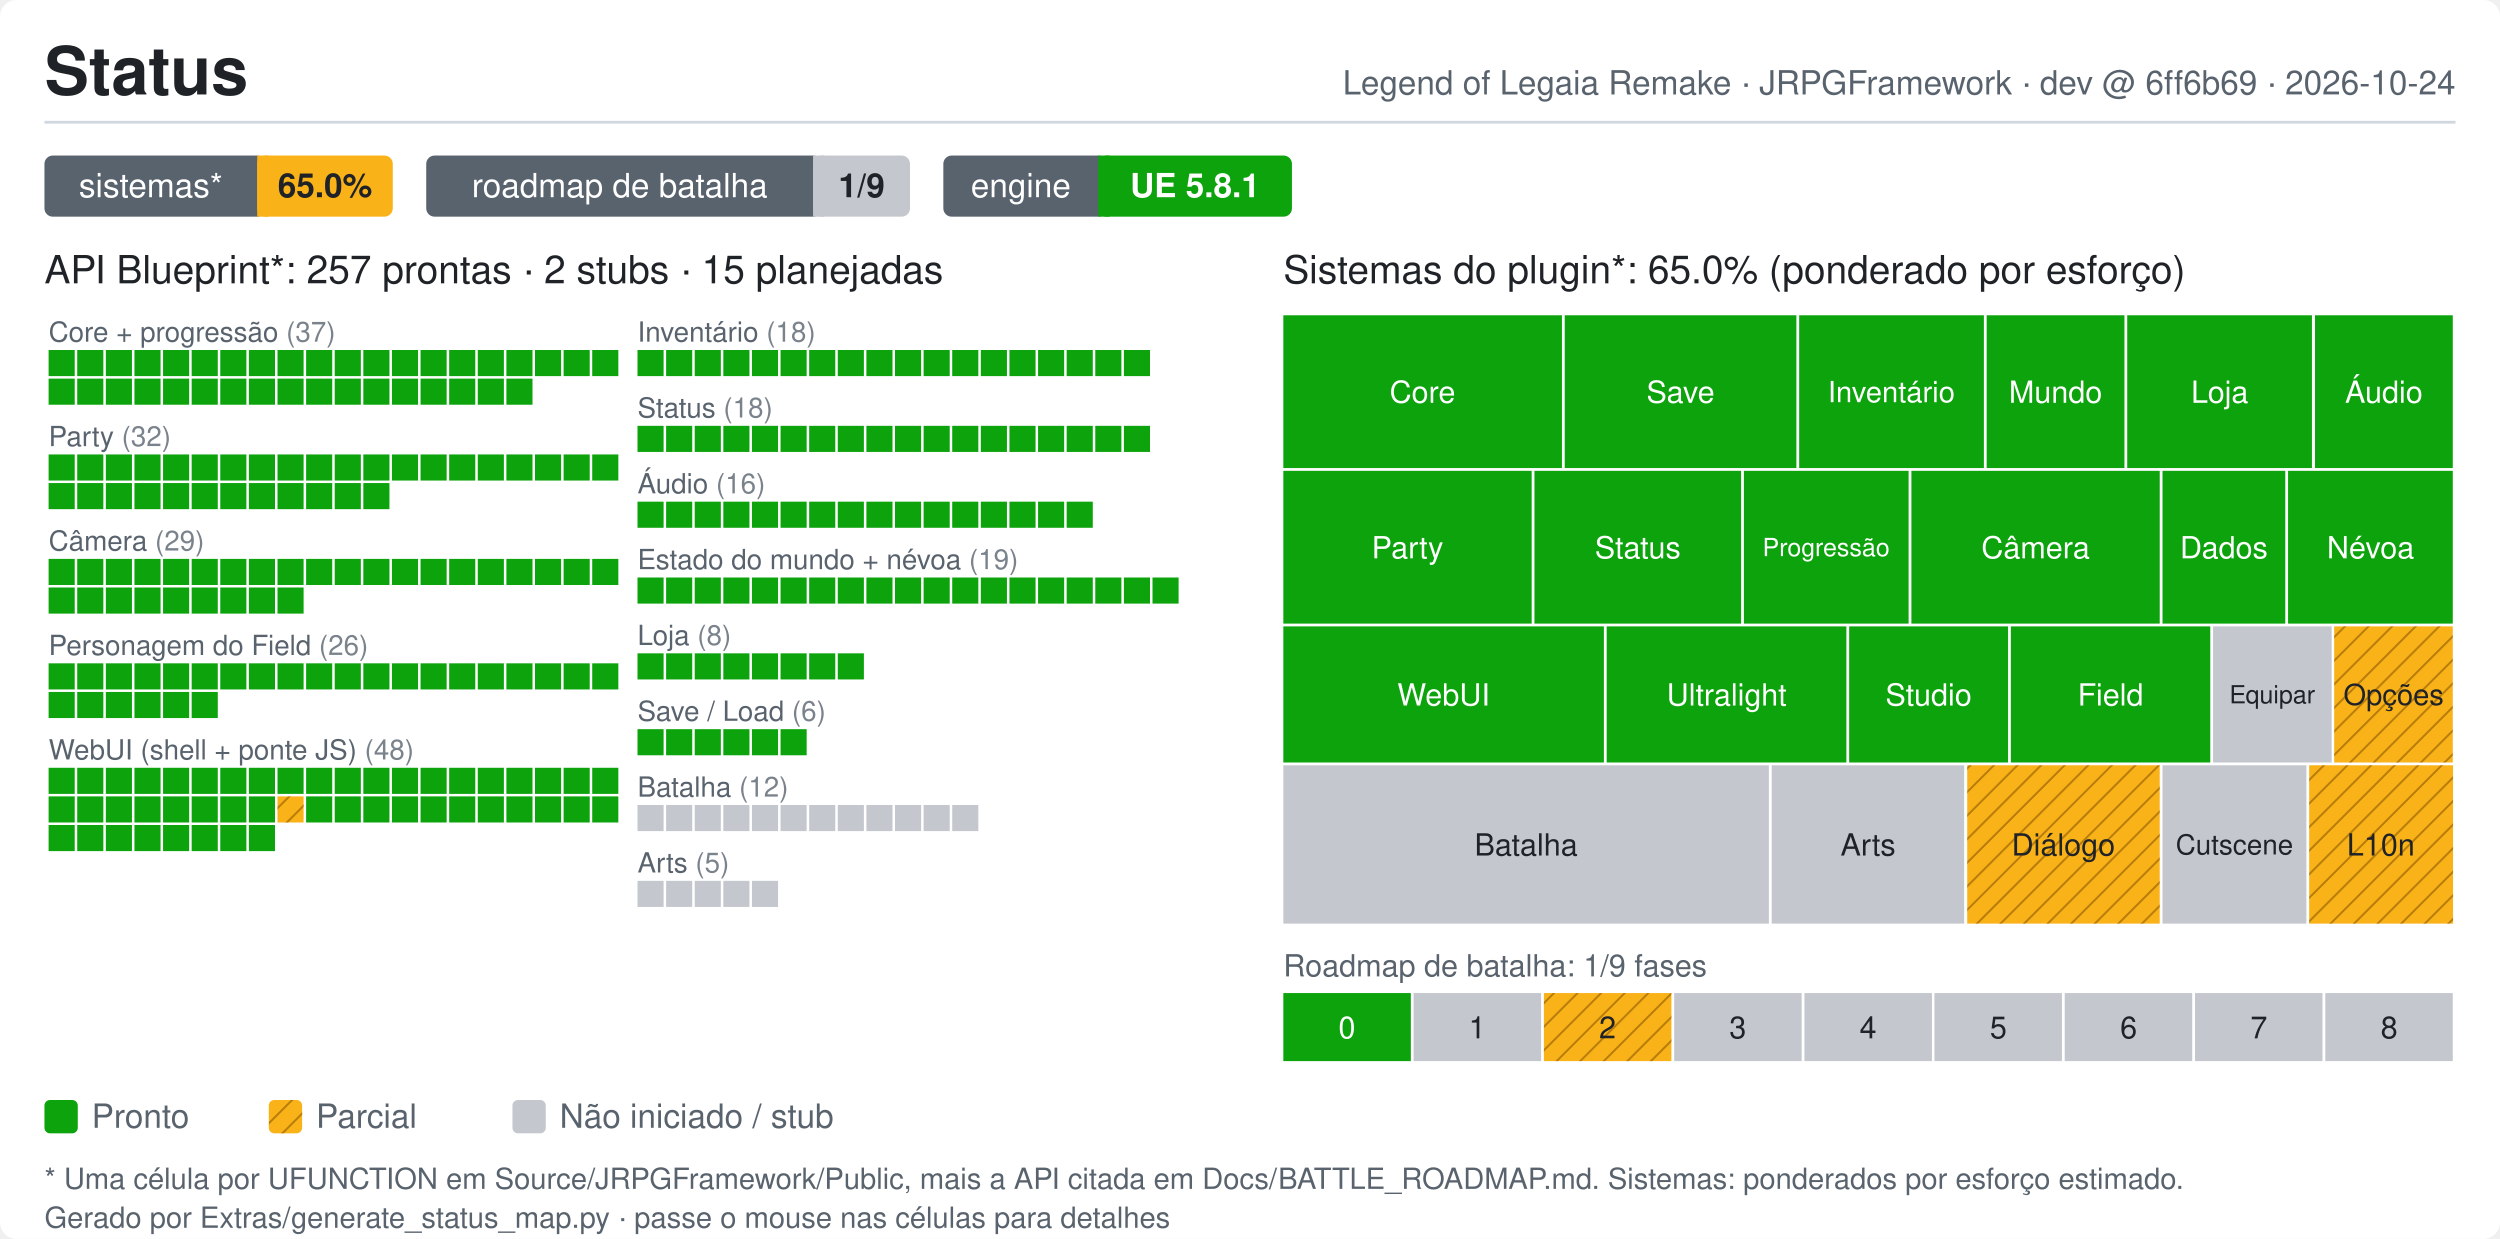
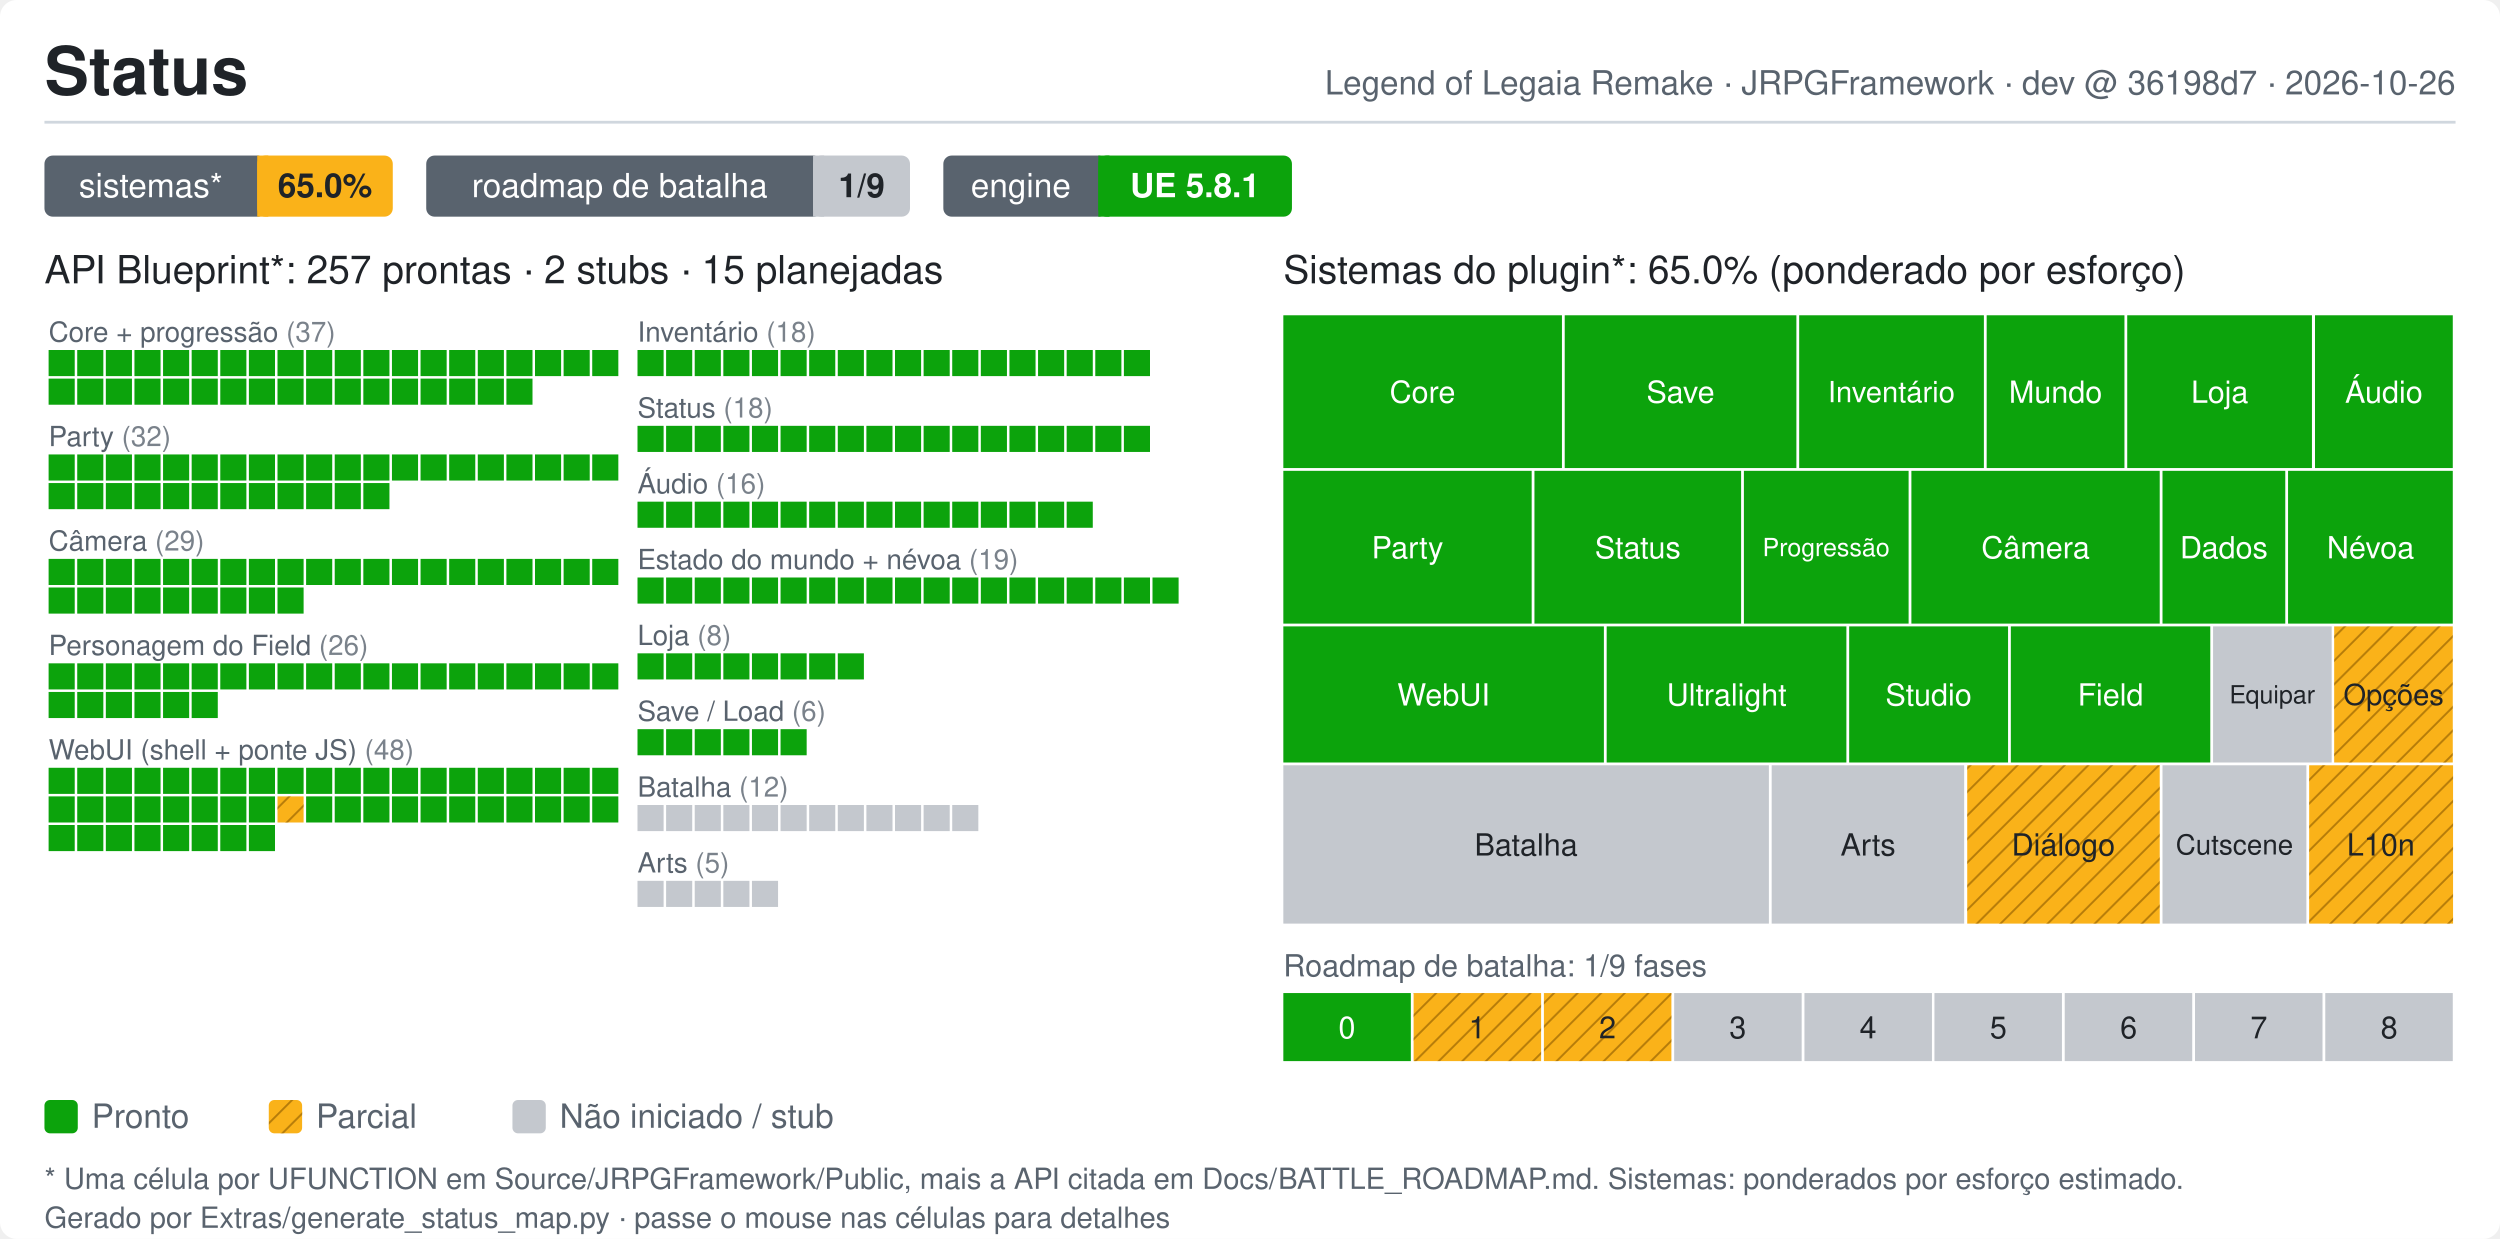
<svg xmlns="http://www.w3.org/2000/svg" width="900" height="446" viewBox="0 0 900 446" font-family="-apple-system,BlinkMacSystemFont,'Segoe UI',Helvetica,Arial,sans-serif" role="img" aria-labelledby="status-title">
  <style>
  .bg { fill: #ffffff; }
  .rule { stroke: #d0d7de; }
  .t1 { fill: #1f2328; }
  .t2 { fill: #59636e; }
  .ok { fill: #0ca30c; }
  .partial { fill: #fab219; }
  .pending { fill: #c4c8ce; }
  .hatch { stroke: #8a5a00; }
  .badge-k { fill: #59636e; }
  .badge-t { fill: #ffffff; }
  .txt-dark { fill: #1f2328; }
  .txt-pending { fill: #1f2328; }
  .panel { fill: #ffffff; }
  @media (prefers-color-scheme: dark) {
    .bg { fill: #0d1117; }
    .rule { stroke: #30363d; }
    .t1 { fill: #e6edf3; }
    .t2 { fill: #9198a1; }
    .pending { fill: #4b525c; }
    .badge-k { fill: #3d444d; }
    .txt-pending { fill: #e6edf3; }
    .panel { fill: #0d1117; }
  }
</style>
  <defs>
    <pattern id="hatch" width="6" height="6" patternUnits="userSpaceOnUse" patternTransform="rotate(45)">
      <line class="hatch" x1="0" y1="0" x2="0" y2="6" stroke-width="1.5" stroke-opacity=".55" />
    </pattern>
  </defs>
  <rect class="bg" width="900" height="446" rx="6" />
  <text class="t1" x="16" y="34" font-size="24" font-weight="600">Status</text>
-   <text class="t2" x="884" y="34" font-size="12" text-anchor="end">Legend of Legaia Remake · JRPGFramework · dev @ 6ff6b69 · 2026-10-24</text>
+   <text class="t2" x="884" y="34" font-size="12" text-anchor="end">Legend of Legaia Remake · JRPGFramework · dev @ 36198d7 · 2026-10-26</text>
  <line class="rule" x1="16" y1="44" x2="884" y2="44" stroke-width="1" />
  <rect class="badge-k" x="16" y="56" width="79.6" height="22" rx="3" />
  <rect class="partial" x="92.6" y="56" width="48.8" height="22" rx="3" />
  <rect class="partial" x="92.6" y="56" width="4" height="22" />
  <text class="badge-t" x="54.3" y="71" font-size="12" text-anchor="middle">sistemas*</text>
  <text class="txt-dark" x="117.0" y="71" font-size="12" font-weight="600" text-anchor="middle">65.0%</text>
  <rect class="badge-k" x="153.44" y="56" width="142.3" height="22" rx="3" />
  <rect class="pending" x="292.7" y="56" width="34.9" height="22" rx="3" />
  <rect class="pending" x="292.7" y="56" width="4" height="22" />
  <text class="badge-t" x="223.1" y="71" font-size="12" text-anchor="middle">roadmap de batalha</text>
  <text class="txt-pending" x="310.2" y="71" font-size="12" font-weight="600" text-anchor="middle">1/9</text>
  <rect class="badge-k" x="339.6" y="56" width="58.8" height="22" rx="3" />
  <rect class="ok" x="395.4" y="56" width="69.7" height="22" rx="3" />
  <rect class="ok" x="395.4" y="56" width="4" height="22" />
  <text class="badge-t" x="367.5" y="71" font-size="12" text-anchor="middle">engine</text>
  <text class="badge-t" x="430.2" y="71" font-size="12" font-weight="600" text-anchor="middle">UE 5.8.1</text>
  <text class="t1" x="16" y="102" font-size="14">API Blueprint*: 257 prontas · 2 stubs · 15 planejadas</text>
  <rect class="panel" x="16" y="112" width="424" height="270" />
  <text class="t2" x="17.5" y="123.0" font-size="10">Core + progressão <tspan class="t2" fill-opacity=".8">(37)</tspan>
  </text>
  <rect class="ok" x="17.5" y="126.0" width="9.4" height="9.4" />
  <rect class="ok" x="27.8" y="126.0" width="9.4" height="9.4" />
  <rect class="ok" x="38.1" y="126.0" width="9.4" height="9.4" />
  <rect class="ok" x="48.4" y="126.0" width="9.4" height="9.4" />
  <rect class="ok" x="58.7" y="126.0" width="9.4" height="9.4" />
  <rect class="ok" x="69.0" y="126.0" width="9.4" height="9.4" />
  <rect class="ok" x="79.3" y="126.0" width="9.4" height="9.4" />
  <rect class="ok" x="89.6" y="126.0" width="9.4" height="9.4" />
  <rect class="ok" x="99.9" y="126.0" width="9.4" height="9.4" />
  <rect class="ok" x="110.2" y="126.0" width="9.4" height="9.4" />
  <rect class="ok" x="120.5" y="126.0" width="9.4" height="9.4" />
  <rect class="ok" x="130.8" y="126.0" width="9.4" height="9.4" />
  <rect class="ok" x="141.1" y="126.0" width="9.4" height="9.4" />
  <rect class="ok" x="151.4" y="126.0" width="9.4" height="9.4" />
  <rect class="ok" x="161.7" y="126.0" width="9.4" height="9.4" />
  <rect class="ok" x="172.0" y="126.0" width="9.4" height="9.4" />
  <rect class="ok" x="182.3" y="126.0" width="9.4" height="9.4" />
  <rect class="ok" x="192.6" y="126.0" width="9.4" height="9.4" />
  <rect class="ok" x="202.9" y="126.0" width="9.4" height="9.4" />
  <rect class="ok" x="213.2" y="126.0" width="9.4" height="9.4" />
  <rect class="ok" x="17.5" y="136.3" width="9.4" height="9.4" />
  <rect class="ok" x="27.8" y="136.3" width="9.4" height="9.4" />
  <rect class="ok" x="38.1" y="136.3" width="9.4" height="9.4" />
  <rect class="ok" x="48.4" y="136.3" width="9.4" height="9.4" />
  <rect class="ok" x="58.7" y="136.3" width="9.4" height="9.4" />
  <rect class="ok" x="69.0" y="136.3" width="9.4" height="9.4" />
  <rect class="ok" x="79.3" y="136.3" width="9.4" height="9.4" />
  <rect class="ok" x="89.6" y="136.3" width="9.4" height="9.4" />
  <rect class="ok" x="99.9" y="136.3" width="9.4" height="9.4" />
  <rect class="ok" x="110.2" y="136.3" width="9.4" height="9.4" />
  <rect class="ok" x="120.5" y="136.3" width="9.4" height="9.4" />
  <rect class="ok" x="130.8" y="136.3" width="9.4" height="9.4" />
  <rect class="ok" x="141.1" y="136.3" width="9.4" height="9.4" />
  <rect class="ok" x="151.4" y="136.3" width="9.4" height="9.4" />
  <rect class="ok" x="161.7" y="136.3" width="9.4" height="9.4" />
  <rect class="ok" x="172.0" y="136.3" width="9.4" height="9.4" />
  <rect class="ok" x="182.3" y="136.3" width="9.4" height="9.4" />
  <text class="t2" x="17.5" y="160.6" font-size="10">Party <tspan class="t2" fill-opacity=".8">(32)</tspan>
  </text>
  <rect class="ok" x="17.5" y="163.6" width="9.4" height="9.4" />
  <rect class="ok" x="27.8" y="163.6" width="9.4" height="9.4" />
  <rect class="ok" x="38.1" y="163.6" width="9.4" height="9.4" />
  <rect class="ok" x="48.4" y="163.6" width="9.4" height="9.4" />
  <rect class="ok" x="58.7" y="163.6" width="9.4" height="9.4" />
  <rect class="ok" x="69.0" y="163.6" width="9.4" height="9.4" />
  <rect class="ok" x="79.3" y="163.6" width="9.4" height="9.4" />
  <rect class="ok" x="89.6" y="163.6" width="9.4" height="9.4" />
  <rect class="ok" x="99.9" y="163.6" width="9.4" height="9.4" />
  <rect class="ok" x="110.2" y="163.6" width="9.4" height="9.4" />
  <rect class="ok" x="120.5" y="163.6" width="9.4" height="9.4" />
  <rect class="ok" x="130.8" y="163.6" width="9.4" height="9.4" />
  <rect class="ok" x="141.1" y="163.6" width="9.4" height="9.4" />
  <rect class="ok" x="151.4" y="163.6" width="9.4" height="9.4" />
  <rect class="ok" x="161.7" y="163.6" width="9.4" height="9.4" />
  <rect class="ok" x="172.0" y="163.6" width="9.4" height="9.4" />
  <rect class="ok" x="182.3" y="163.6" width="9.4" height="9.4" />
  <rect class="ok" x="192.6" y="163.6" width="9.4" height="9.4" />
  <rect class="ok" x="202.9" y="163.6" width="9.4" height="9.4" />
  <rect class="ok" x="213.2" y="163.6" width="9.4" height="9.4" />
  <rect class="ok" x="17.5" y="173.9" width="9.4" height="9.4" />
  <rect class="ok" x="27.8" y="173.9" width="9.4" height="9.4" />
  <rect class="ok" x="38.1" y="173.9" width="9.4" height="9.4" />
  <rect class="ok" x="48.4" y="173.9" width="9.4" height="9.4" />
  <rect class="ok" x="58.7" y="173.9" width="9.4" height="9.4" />
  <rect class="ok" x="69.0" y="173.9" width="9.4" height="9.4" />
  <rect class="ok" x="79.3" y="173.9" width="9.4" height="9.4" />
  <rect class="ok" x="89.6" y="173.9" width="9.4" height="9.4" />
  <rect class="ok" x="99.9" y="173.9" width="9.4" height="9.4" />
  <rect class="ok" x="110.2" y="173.9" width="9.4" height="9.4" />
  <rect class="ok" x="120.5" y="173.9" width="9.4" height="9.4" />
  <rect class="ok" x="130.8" y="173.9" width="9.4" height="9.4" />
  <text class="t2" x="17.5" y="198.2" font-size="10">Câmera <tspan class="t2" fill-opacity=".8">(29)</tspan>
  </text>
  <rect class="ok" x="17.5" y="201.2" width="9.4" height="9.4" />
  <rect class="ok" x="27.8" y="201.2" width="9.4" height="9.4" />
  <rect class="ok" x="38.1" y="201.2" width="9.4" height="9.4" />
  <rect class="ok" x="48.4" y="201.2" width="9.4" height="9.4" />
  <rect class="ok" x="58.7" y="201.2" width="9.4" height="9.4" />
  <rect class="ok" x="69.0" y="201.2" width="9.4" height="9.4" />
  <rect class="ok" x="79.3" y="201.2" width="9.4" height="9.4" />
  <rect class="ok" x="89.6" y="201.2" width="9.4" height="9.4" />
  <rect class="ok" x="99.9" y="201.2" width="9.4" height="9.4" />
  <rect class="ok" x="110.2" y="201.2" width="9.4" height="9.4" />
  <rect class="ok" x="120.5" y="201.2" width="9.4" height="9.4" />
  <rect class="ok" x="130.8" y="201.2" width="9.4" height="9.4" />
  <rect class="ok" x="141.1" y="201.2" width="9.4" height="9.4" />
  <rect class="ok" x="151.4" y="201.2" width="9.4" height="9.4" />
  <rect class="ok" x="161.7" y="201.2" width="9.4" height="9.4" />
  <rect class="ok" x="172.0" y="201.2" width="9.4" height="9.4" />
  <rect class="ok" x="182.3" y="201.2" width="9.4" height="9.4" />
  <rect class="ok" x="192.6" y="201.2" width="9.4" height="9.4" />
  <rect class="ok" x="202.9" y="201.2" width="9.4" height="9.4" />
  <rect class="ok" x="213.2" y="201.2" width="9.4" height="9.4" />
  <rect class="ok" x="17.5" y="211.5" width="9.4" height="9.4" />
  <rect class="ok" x="27.8" y="211.5" width="9.4" height="9.4" />
  <rect class="ok" x="38.1" y="211.5" width="9.4" height="9.4" />
  <rect class="ok" x="48.4" y="211.5" width="9.4" height="9.4" />
  <rect class="ok" x="58.7" y="211.5" width="9.4" height="9.4" />
  <rect class="ok" x="69.0" y="211.5" width="9.4" height="9.4" />
  <rect class="ok" x="79.3" y="211.5" width="9.4" height="9.4" />
  <rect class="ok" x="89.6" y="211.5" width="9.4" height="9.4" />
  <rect class="ok" x="99.9" y="211.5" width="9.4" height="9.4" />
  <text class="t2" x="17.5" y="235.8" font-size="10">Personagem do Field <tspan class="t2" fill-opacity=".8">(26)</tspan>
  </text>
  <rect class="ok" x="17.5" y="238.8" width="9.4" height="9.4" />
  <rect class="ok" x="27.8" y="238.8" width="9.4" height="9.4" />
  <rect class="ok" x="38.1" y="238.8" width="9.4" height="9.4" />
  <rect class="ok" x="48.4" y="238.8" width="9.4" height="9.4" />
  <rect class="ok" x="58.7" y="238.8" width="9.4" height="9.4" />
  <rect class="ok" x="69.0" y="238.8" width="9.4" height="9.4" />
  <rect class="ok" x="79.3" y="238.8" width="9.4" height="9.4" />
  <rect class="ok" x="89.6" y="238.8" width="9.4" height="9.4" />
  <rect class="ok" x="99.9" y="238.8" width="9.4" height="9.4" />
  <rect class="ok" x="110.2" y="238.8" width="9.4" height="9.4" />
  <rect class="ok" x="120.5" y="238.8" width="9.4" height="9.4" />
  <rect class="ok" x="130.8" y="238.8" width="9.4" height="9.4" />
  <rect class="ok" x="141.1" y="238.8" width="9.4" height="9.4" />
  <rect class="ok" x="151.4" y="238.8" width="9.4" height="9.4" />
  <rect class="ok" x="161.7" y="238.8" width="9.4" height="9.4" />
  <rect class="ok" x="172.0" y="238.8" width="9.4" height="9.4" />
  <rect class="ok" x="182.3" y="238.8" width="9.4" height="9.4" />
  <rect class="ok" x="192.6" y="238.8" width="9.4" height="9.4" />
  <rect class="ok" x="202.9" y="238.8" width="9.4" height="9.4" />
  <rect class="ok" x="213.2" y="238.8" width="9.4" height="9.4" />
  <rect class="ok" x="17.5" y="249.1" width="9.4" height="9.4" />
  <rect class="ok" x="27.8" y="249.1" width="9.4" height="9.4" />
  <rect class="ok" x="38.1" y="249.1" width="9.4" height="9.4" />
  <rect class="ok" x="48.4" y="249.1" width="9.4" height="9.4" />
  <rect class="ok" x="58.7" y="249.1" width="9.4" height="9.4" />
  <rect class="ok" x="69.0" y="249.1" width="9.4" height="9.4" />
  <text class="t2" x="17.5" y="273.4" font-size="10">WebUI (shell + ponte JS) <tspan class="t2" fill-opacity=".8">(48)</tspan>
  </text>
  <rect class="ok" x="17.5" y="276.4" width="9.4" height="9.4" />
  <rect class="ok" x="27.8" y="276.4" width="9.4" height="9.4" />
  <rect class="ok" x="38.1" y="276.4" width="9.4" height="9.4" />
  <rect class="ok" x="48.4" y="276.4" width="9.4" height="9.4" />
  <rect class="ok" x="58.7" y="276.4" width="9.4" height="9.4" />
  <rect class="ok" x="69.0" y="276.4" width="9.4" height="9.4" />
  <rect class="ok" x="79.3" y="276.4" width="9.4" height="9.4" />
  <rect class="ok" x="89.6" y="276.4" width="9.4" height="9.4" />
  <rect class="ok" x="99.9" y="276.4" width="9.4" height="9.4" />
  <rect class="ok" x="110.2" y="276.4" width="9.4" height="9.4" />
  <rect class="ok" x="120.5" y="276.4" width="9.4" height="9.4" />
  <rect class="ok" x="130.8" y="276.4" width="9.4" height="9.4" />
  <rect class="ok" x="141.1" y="276.4" width="9.4" height="9.4" />
  <rect class="ok" x="151.4" y="276.4" width="9.4" height="9.4" />
  <rect class="ok" x="161.7" y="276.4" width="9.4" height="9.4" />
  <rect class="ok" x="172.0" y="276.4" width="9.4" height="9.4" />
  <rect class="ok" x="182.3" y="276.4" width="9.4" height="9.4" />
  <rect class="ok" x="192.6" y="276.4" width="9.4" height="9.4" />
  <rect class="ok" x="202.9" y="276.4" width="9.4" height="9.4" />
  <rect class="ok" x="213.2" y="276.4" width="9.4" height="9.4" />
  <rect class="ok" x="17.5" y="286.7" width="9.4" height="9.4" />
  <rect class="ok" x="27.8" y="286.7" width="9.4" height="9.4" />
  <rect class="ok" x="38.1" y="286.7" width="9.4" height="9.4" />
  <rect class="ok" x="48.4" y="286.7" width="9.4" height="9.4" />
  <rect class="ok" x="58.7" y="286.7" width="9.4" height="9.4" />
  <rect class="ok" x="69.0" y="286.7" width="9.4" height="9.4" />
  <rect class="ok" x="79.3" y="286.7" width="9.4" height="9.4" />
  <rect class="ok" x="89.6" y="286.7" width="9.4" height="9.4" />
  <rect class="partial" x="99.9" y="286.7" width="9.4" height="9.4" />
  <rect x="99.9" y="286.7" width="9.4" height="9.4" fill="url(#hatch)" pointer-events="none" />
  <rect class="ok" x="110.2" y="286.7" width="9.4" height="9.4" />
  <rect class="ok" x="120.5" y="286.7" width="9.4" height="9.4" />
  <rect class="ok" x="130.8" y="286.7" width="9.4" height="9.4" />
  <rect class="ok" x="141.1" y="286.7" width="9.4" height="9.4" />
  <rect class="ok" x="151.4" y="286.7" width="9.4" height="9.4" />
  <rect class="ok" x="161.7" y="286.7" width="9.4" height="9.4" />
  <rect class="ok" x="172.0" y="286.7" width="9.4" height="9.4" />
  <rect class="ok" x="182.3" y="286.7" width="9.4" height="9.4" />
  <rect class="ok" x="192.6" y="286.7" width="9.4" height="9.4" />
  <rect class="ok" x="202.9" y="286.7" width="9.4" height="9.4" />
  <rect class="ok" x="213.2" y="286.7" width="9.4" height="9.4" />
  <rect class="ok" x="17.5" y="297.0" width="9.4" height="9.4" />
  <rect class="ok" x="27.8" y="297.0" width="9.4" height="9.4" />
  <rect class="ok" x="38.1" y="297.0" width="9.4" height="9.4" />
  <rect class="ok" x="48.4" y="297.0" width="9.4" height="9.4" />
  <rect class="ok" x="58.7" y="297.0" width="9.4" height="9.4" />
  <rect class="ok" x="69.0" y="297.0" width="9.4" height="9.4" />
  <rect class="ok" x="79.3" y="297.0" width="9.4" height="9.4" />
  <rect class="ok" x="89.6" y="297.0" width="9.4" height="9.4" />
  <text class="t2" x="229.5" y="123.0" font-size="10">Inventário <tspan class="t2" fill-opacity=".8">(18)</tspan>
  </text>
  <rect class="ok" x="229.5" y="126.0" width="9.4" height="9.4" />
  <rect class="ok" x="239.8" y="126.0" width="9.4" height="9.4" />
  <rect class="ok" x="250.1" y="126.0" width="9.4" height="9.4" />
  <rect class="ok" x="260.4" y="126.0" width="9.4" height="9.4" />
  <rect class="ok" x="270.7" y="126.0" width="9.4" height="9.4" />
  <rect class="ok" x="281.0" y="126.0" width="9.4" height="9.4" />
  <rect class="ok" x="291.3" y="126.0" width="9.4" height="9.4" />
  <rect class="ok" x="301.6" y="126.0" width="9.4" height="9.4" />
  <rect class="ok" x="311.9" y="126.0" width="9.4" height="9.4" />
  <rect class="ok" x="322.2" y="126.0" width="9.4" height="9.4" />
  <rect class="ok" x="332.5" y="126.0" width="9.4" height="9.4" />
  <rect class="ok" x="342.8" y="126.0" width="9.4" height="9.4" />
  <rect class="ok" x="353.1" y="126.0" width="9.4" height="9.4" />
  <rect class="ok" x="363.4" y="126.0" width="9.4" height="9.4" />
  <rect class="ok" x="373.7" y="126.0" width="9.4" height="9.4" />
  <rect class="ok" x="384.0" y="126.0" width="9.4" height="9.4" />
  <rect class="ok" x="394.3" y="126.0" width="9.4" height="9.4" />
  <rect class="ok" x="404.6" y="126.0" width="9.4" height="9.4" />
  <text class="t2" x="229.5" y="150.3" font-size="10">Status <tspan class="t2" fill-opacity=".8">(18)</tspan>
  </text>
  <rect class="ok" x="229.5" y="153.3" width="9.4" height="9.4" />
  <rect class="ok" x="239.8" y="153.3" width="9.4" height="9.4" />
  <rect class="ok" x="250.1" y="153.3" width="9.4" height="9.4" />
  <rect class="ok" x="260.4" y="153.3" width="9.4" height="9.4" />
  <rect class="ok" x="270.7" y="153.3" width="9.4" height="9.4" />
  <rect class="ok" x="281.0" y="153.3" width="9.4" height="9.4" />
  <rect class="ok" x="291.3" y="153.3" width="9.4" height="9.4" />
  <rect class="ok" x="301.6" y="153.3" width="9.4" height="9.4" />
  <rect class="ok" x="311.9" y="153.3" width="9.4" height="9.4" />
  <rect class="ok" x="322.2" y="153.3" width="9.4" height="9.4" />
  <rect class="ok" x="332.5" y="153.3" width="9.4" height="9.4" />
  <rect class="ok" x="342.8" y="153.3" width="9.4" height="9.4" />
  <rect class="ok" x="353.1" y="153.3" width="9.4" height="9.4" />
  <rect class="ok" x="363.4" y="153.3" width="9.4" height="9.4" />
  <rect class="ok" x="373.7" y="153.3" width="9.4" height="9.4" />
  <rect class="ok" x="384.0" y="153.3" width="9.4" height="9.4" />
  <rect class="ok" x="394.3" y="153.3" width="9.4" height="9.4" />
  <rect class="ok" x="404.6" y="153.3" width="9.4" height="9.4" />
  <text class="t2" x="229.5" y="177.6" font-size="10">Áudio <tspan class="t2" fill-opacity=".8">(16)</tspan>
  </text>
  <rect class="ok" x="229.5" y="180.6" width="9.4" height="9.4" />
  <rect class="ok" x="239.8" y="180.6" width="9.4" height="9.4" />
  <rect class="ok" x="250.1" y="180.6" width="9.4" height="9.4" />
  <rect class="ok" x="260.4" y="180.6" width="9.4" height="9.4" />
  <rect class="ok" x="270.7" y="180.6" width="9.4" height="9.4" />
  <rect class="ok" x="281.0" y="180.6" width="9.4" height="9.4" />
  <rect class="ok" x="291.3" y="180.6" width="9.4" height="9.4" />
  <rect class="ok" x="301.6" y="180.6" width="9.4" height="9.4" />
  <rect class="ok" x="311.9" y="180.6" width="9.4" height="9.4" />
  <rect class="ok" x="322.2" y="180.6" width="9.4" height="9.4" />
  <rect class="ok" x="332.5" y="180.6" width="9.4" height="9.4" />
  <rect class="ok" x="342.8" y="180.6" width="9.4" height="9.4" />
  <rect class="ok" x="353.1" y="180.6" width="9.4" height="9.4" />
  <rect class="ok" x="363.4" y="180.6" width="9.4" height="9.4" />
  <rect class="ok" x="373.7" y="180.6" width="9.4" height="9.4" />
  <rect class="ok" x="384.0" y="180.6" width="9.4" height="9.4" />
  <text class="t2" x="229.5" y="204.9" font-size="10">Estado do mundo + névoa <tspan class="t2" fill-opacity=".8">(19)</tspan>
  </text>
  <rect class="ok" x="229.5" y="207.9" width="9.4" height="9.4" />
  <rect class="ok" x="239.8" y="207.9" width="9.4" height="9.4" />
  <rect class="ok" x="250.1" y="207.9" width="9.4" height="9.4" />
  <rect class="ok" x="260.4" y="207.9" width="9.4" height="9.4" />
  <rect class="ok" x="270.7" y="207.9" width="9.4" height="9.4" />
  <rect class="ok" x="281.0" y="207.9" width="9.4" height="9.4" />
  <rect class="ok" x="291.3" y="207.9" width="9.4" height="9.4" />
  <rect class="ok" x="301.6" y="207.9" width="9.4" height="9.4" />
  <rect class="ok" x="311.9" y="207.9" width="9.4" height="9.4" />
  <rect class="ok" x="322.2" y="207.9" width="9.4" height="9.4" />
  <rect class="ok" x="332.5" y="207.9" width="9.4" height="9.4" />
  <rect class="ok" x="342.8" y="207.9" width="9.4" height="9.4" />
  <rect class="ok" x="353.1" y="207.9" width="9.4" height="9.4" />
  <rect class="ok" x="363.4" y="207.9" width="9.4" height="9.4" />
  <rect class="ok" x="373.7" y="207.9" width="9.4" height="9.4" />
  <rect class="ok" x="384.0" y="207.9" width="9.4" height="9.4" />
  <rect class="ok" x="394.3" y="207.9" width="9.4" height="9.4" />
  <rect class="ok" x="404.6" y="207.9" width="9.4" height="9.4" />
  <rect class="ok" x="414.9" y="207.9" width="9.4" height="9.4" />
  <text class="t2" x="229.5" y="232.2" font-size="10">Loja <tspan class="t2" fill-opacity=".8">(8)</tspan>
  </text>
  <rect class="ok" x="229.5" y="235.2" width="9.4" height="9.4" />
  <rect class="ok" x="239.8" y="235.2" width="9.4" height="9.4" />
  <rect class="ok" x="250.1" y="235.2" width="9.4" height="9.4" />
  <rect class="ok" x="260.4" y="235.2" width="9.4" height="9.4" />
  <rect class="ok" x="270.7" y="235.2" width="9.4" height="9.4" />
  <rect class="ok" x="281.0" y="235.2" width="9.4" height="9.4" />
  <rect class="ok" x="291.3" y="235.2" width="9.4" height="9.4" />
  <rect class="ok" x="301.6" y="235.2" width="9.4" height="9.4" />
  <text class="t2" x="229.5" y="259.5" font-size="10">Save / Load <tspan class="t2" fill-opacity=".8">(6)</tspan>
  </text>
  <rect class="ok" x="229.5" y="262.5" width="9.4" height="9.4" />
  <rect class="ok" x="239.8" y="262.5" width="9.4" height="9.4" />
  <rect class="ok" x="250.1" y="262.5" width="9.4" height="9.4" />
  <rect class="ok" x="260.4" y="262.5" width="9.4" height="9.4" />
  <rect class="ok" x="270.7" y="262.5" width="9.4" height="9.4" />
  <rect class="ok" x="281.0" y="262.5" width="9.4" height="9.4" />
  <text class="t2" x="229.5" y="286.8" font-size="10">Batalha <tspan class="t2" fill-opacity=".8">(12)</tspan>
  </text>
  <rect class="pending" x="229.5" y="289.8" width="9.4" height="9.4" />
  <rect class="pending" x="239.8" y="289.8" width="9.4" height="9.4" />
  <rect class="pending" x="250.1" y="289.8" width="9.4" height="9.4" />
  <rect class="pending" x="260.4" y="289.8" width="9.4" height="9.4" />
  <rect class="pending" x="270.7" y="289.8" width="9.4" height="9.4" />
  <rect class="pending" x="281.0" y="289.8" width="9.4" height="9.4" />
  <rect class="pending" x="291.3" y="289.8" width="9.4" height="9.4" />
  <rect class="pending" x="301.6" y="289.8" width="9.4" height="9.4" />
  <rect class="pending" x="311.9" y="289.8" width="9.4" height="9.4" />
  <rect class="pending" x="322.2" y="289.8" width="9.4" height="9.4" />
  <rect class="pending" x="332.5" y="289.8" width="9.4" height="9.4" />
  <rect class="pending" x="342.8" y="289.8" width="9.4" height="9.4" />
  <text class="t2" x="229.5" y="314.1" font-size="10">Arts <tspan class="t2" fill-opacity=".8">(5)</tspan>
  </text>
  <rect class="pending" x="229.5" y="317.1" width="9.4" height="9.4" />
  <rect class="pending" x="239.8" y="317.1" width="9.4" height="9.4" />
  <rect class="pending" x="250.1" y="317.1" width="9.4" height="9.4" />
  <rect class="pending" x="260.4" y="317.1" width="9.4" height="9.4" />
  <rect class="pending" x="270.7" y="317.1" width="9.4" height="9.4" />
  <text class="t1" x="462" y="102" font-size="14">Sistemas do plugin*: 65.0% (ponderado por esforço)</text>
  <rect class="ok" x="462.0" y="113.5" width="100.3" height="55.0" />
  <text class="badge-t" x="512.1" y="145.0" font-size="11" text-anchor="middle" pointer-events="none">Core</text>
  <rect class="ok" x="563.3" y="113.5" width="83.4" height="55.0" />
  <text class="badge-t" x="605.0" y="145.0" font-size="11" text-anchor="middle" pointer-events="none">Save</text>
  <rect class="ok" x="647.7" y="113.5" width="66.5" height="55.0" />
  <text class="badge-t" x="680.9" y="144.8" font-size="10.5" text-anchor="middle" pointer-events="none">Inventário</text>
  <rect class="ok" x="715.2" y="113.5" width="49.6" height="55.0" />
  <text class="badge-t" x="740.0" y="145.0" font-size="11" text-anchor="middle" pointer-events="none">Mundo</text>
  <rect class="ok" x="765.8" y="113.5" width="66.5" height="55.0" />
  <text class="badge-t" x="799.1" y="145.0" font-size="11" text-anchor="middle" pointer-events="none">Loja</text>
  <rect class="ok" x="833.4" y="113.5" width="49.6" height="55.0" />
  <text class="badge-t" x="858.2" y="145.0" font-size="11" text-anchor="middle" pointer-events="none">Áudio</text>
  <rect class="ok" x="462.0" y="169.5" width="89.4" height="55.0" />
  <text class="badge-t" x="506.7" y="201.0" font-size="11" text-anchor="middle" pointer-events="none">Party</text>
  <rect class="ok" x="552.4" y="169.5" width="74.4" height="55.0" />
  <text class="badge-t" x="589.6" y="201.0" font-size="11" text-anchor="middle" pointer-events="none">Status</text>
  <rect class="ok" x="627.8" y="169.5" width="59.3" height="55.0" />
  <text class="badge-t" x="657.4" y="200.2" font-size="9" text-anchor="middle" pointer-events="none">Progressão</text>
  <rect class="ok" x="688.1" y="169.5" width="89.4" height="55.0" />
  <text class="badge-t" x="732.8" y="201.0" font-size="11" text-anchor="middle" pointer-events="none">Câmera</text>
  <rect class="ok" x="778.5" y="169.5" width="44.2" height="55.0" />
  <text class="badge-t" x="800.6" y="201.0" font-size="11" text-anchor="middle" pointer-events="none">Dados</text>
  <rect class="ok" x="823.7" y="169.5" width="59.3" height="55.0" />
  <text class="badge-t" x="853.4" y="201.0" font-size="11" text-anchor="middle" pointer-events="none">Névoa</text>
  <rect class="ok" x="462.0" y="225.5" width="115.4" height="49.0" />
  <text class="badge-t" x="519.7" y="254.0" font-size="11" text-anchor="middle" pointer-events="none">WebUI</text>
  <rect class="ok" x="578.4" y="225.5" width="86.3" height="49.0" />
  <text class="badge-t" x="621.6" y="254.0" font-size="11" text-anchor="middle" pointer-events="none">Ultralight</text>
  <rect class="ok" x="665.7" y="225.5" width="57.2" height="49.0" />
  <text class="badge-t" x="694.3" y="254.0" font-size="11" text-anchor="middle" pointer-events="none">Studio</text>
  <rect class="ok" x="723.9" y="225.5" width="71.8" height="49.0" />
  <text class="badge-t" x="759.8" y="254.0" font-size="11" text-anchor="middle" pointer-events="none">Field</text>
  <rect class="pending" x="796.7" y="225.5" width="42.7" height="49.0" />
  <text class="txt-pending" x="818.0" y="253.2" font-size="9" text-anchor="middle" pointer-events="none">Equipar</text>
  <rect class="partial" x="840.3" y="225.5" width="42.7" height="49.0" />
  <rect x="840.3" y="225.5" width="42.7" height="49.0" fill="url(#hatch)" pointer-events="none" />
  <text class="txt-dark" x="861.7" y="253.8" font-size="10.5" text-anchor="middle" pointer-events="none">Opções</text>
  <rect class="pending" x="462.0" y="275.5" width="174.8" height="57.0" />
  <text class="txt-pending" x="549.4" y="308.0" font-size="11" text-anchor="middle" pointer-events="none">Batalha</text>
  <rect class="pending" x="637.8" y="275.5" width="69.3" height="57.0" />
  <text class="txt-pending" x="672.5" y="308.0" font-size="11" text-anchor="middle" pointer-events="none">Arts</text>
  <rect class="partial" x="708.2" y="275.5" width="69.3" height="57.0" />
  <rect x="708.2" y="275.5" width="69.3" height="57.0" fill="url(#hatch)" pointer-events="none" />
  <text class="txt-dark" x="742.8" y="308.0" font-size="11" text-anchor="middle" pointer-events="none">Diálogo</text>
  <rect class="pending" x="778.5" y="275.5" width="51.8" height="57.0" />
  <text class="txt-pending" x="804.4" y="307.6" font-size="10" text-anchor="middle" pointer-events="none">Cutscene</text>
  <rect class="partial" x="831.3" y="275.5" width="51.8" height="57.0" />
  <rect x="831.3" y="275.5" width="51.8" height="57.0" fill="url(#hatch)" pointer-events="none" />
  <text class="txt-dark" x="857.1" y="308.0" font-size="11" text-anchor="middle" pointer-events="none">L10n</text>
  <text class="t2" x="462" y="351.5" font-size="11">Roadmap de batalha: 1/9 fases</text>
  <rect class="ok" x="462.0" y="357.5" width="45.9" height="24.5" />
  <text class="badge-t" x="484.9" y="373.8" font-size="11" text-anchor="middle" pointer-events="none">0</text>
-   <rect class="pending" x="508.9" y="357.5" width="45.9" height="24.5" />
-   <text class="txt-pending" x="531.8" y="373.8" font-size="11" text-anchor="middle" pointer-events="none">1</text>
+   <rect class="partial" x="508.9" y="357.5" width="45.9" height="24.5" />
+   <rect x="508.9" y="357.5" width="45.9" height="24.5" fill="url(#hatch)" pointer-events="none" />
+   <text class="txt-dark" x="531.8" y="373.8" font-size="11" text-anchor="middle" pointer-events="none">1</text>
  <rect class="partial" x="555.8" y="357.5" width="45.9" height="24.5" />
  <rect x="555.8" y="357.5" width="45.9" height="24.5" fill="url(#hatch)" pointer-events="none" />
  <text class="txt-dark" x="578.7" y="373.8" font-size="11" text-anchor="middle" pointer-events="none">2</text>
  <rect class="pending" x="602.7" y="357.5" width="45.9" height="24.5" />
  <text class="txt-pending" x="625.6" y="373.8" font-size="11" text-anchor="middle" pointer-events="none">3</text>
  <rect class="pending" x="649.6" y="357.5" width="45.9" height="24.5" />
  <text class="txt-pending" x="672.5" y="373.8" font-size="11" text-anchor="middle" pointer-events="none">4</text>
  <rect class="pending" x="696.4" y="357.5" width="45.9" height="24.5" />
  <text class="txt-pending" x="719.4" y="373.8" font-size="11" text-anchor="middle" pointer-events="none">5</text>
  <rect class="pending" x="743.3" y="357.5" width="45.9" height="24.5" />
  <text class="txt-pending" x="766.3" y="373.8" font-size="11" text-anchor="middle" pointer-events="none">6</text>
  <rect class="pending" x="790.2" y="357.5" width="45.9" height="24.5" />
  <text class="txt-pending" x="813.2" y="373.8" font-size="11" text-anchor="middle" pointer-events="none">7</text>
  <rect class="pending" x="837.1" y="357.5" width="45.9" height="24.5" />
  <text class="txt-pending" x="860.1" y="373.8" font-size="11" text-anchor="middle" pointer-events="none">8</text>
  <rect class="ok" x="16" y="396" width="12" height="12" rx="2" />
  <text class="t2" x="33" y="406" font-size="12">Pronto</text>
  <rect class="partial" x="96.76" y="396" width="12" height="12" rx="2" />
  <rect x="96.8" y="396.0" width="12.0" height="12.0" rx="2" fill="url(#hatch)" pointer-events="none" />
  <text class="t2" x="113.76" y="406" font-size="12">Parcial</text>
  <rect class="pending" x="184.48" y="396" width="12" height="12" rx="2" />
  <text class="t2" x="201.48" y="406" font-size="12">Não iniciado / stub</text>
  <text class="t2" x="16" y="428" font-size="10.5">* Uma célula por UFUNCTION em Source/JRPGFramework/Public, mais a API citada em Docs/BATTLE_ROADMAP.md. Sistemas: ponderados por esforço estimado.</text>
  <text class="t2" x="16" y="442" font-size="10.5">Gerado por Extras/generate_status_map.py · passe o mouse nas células para detalhes</text>
</svg>
